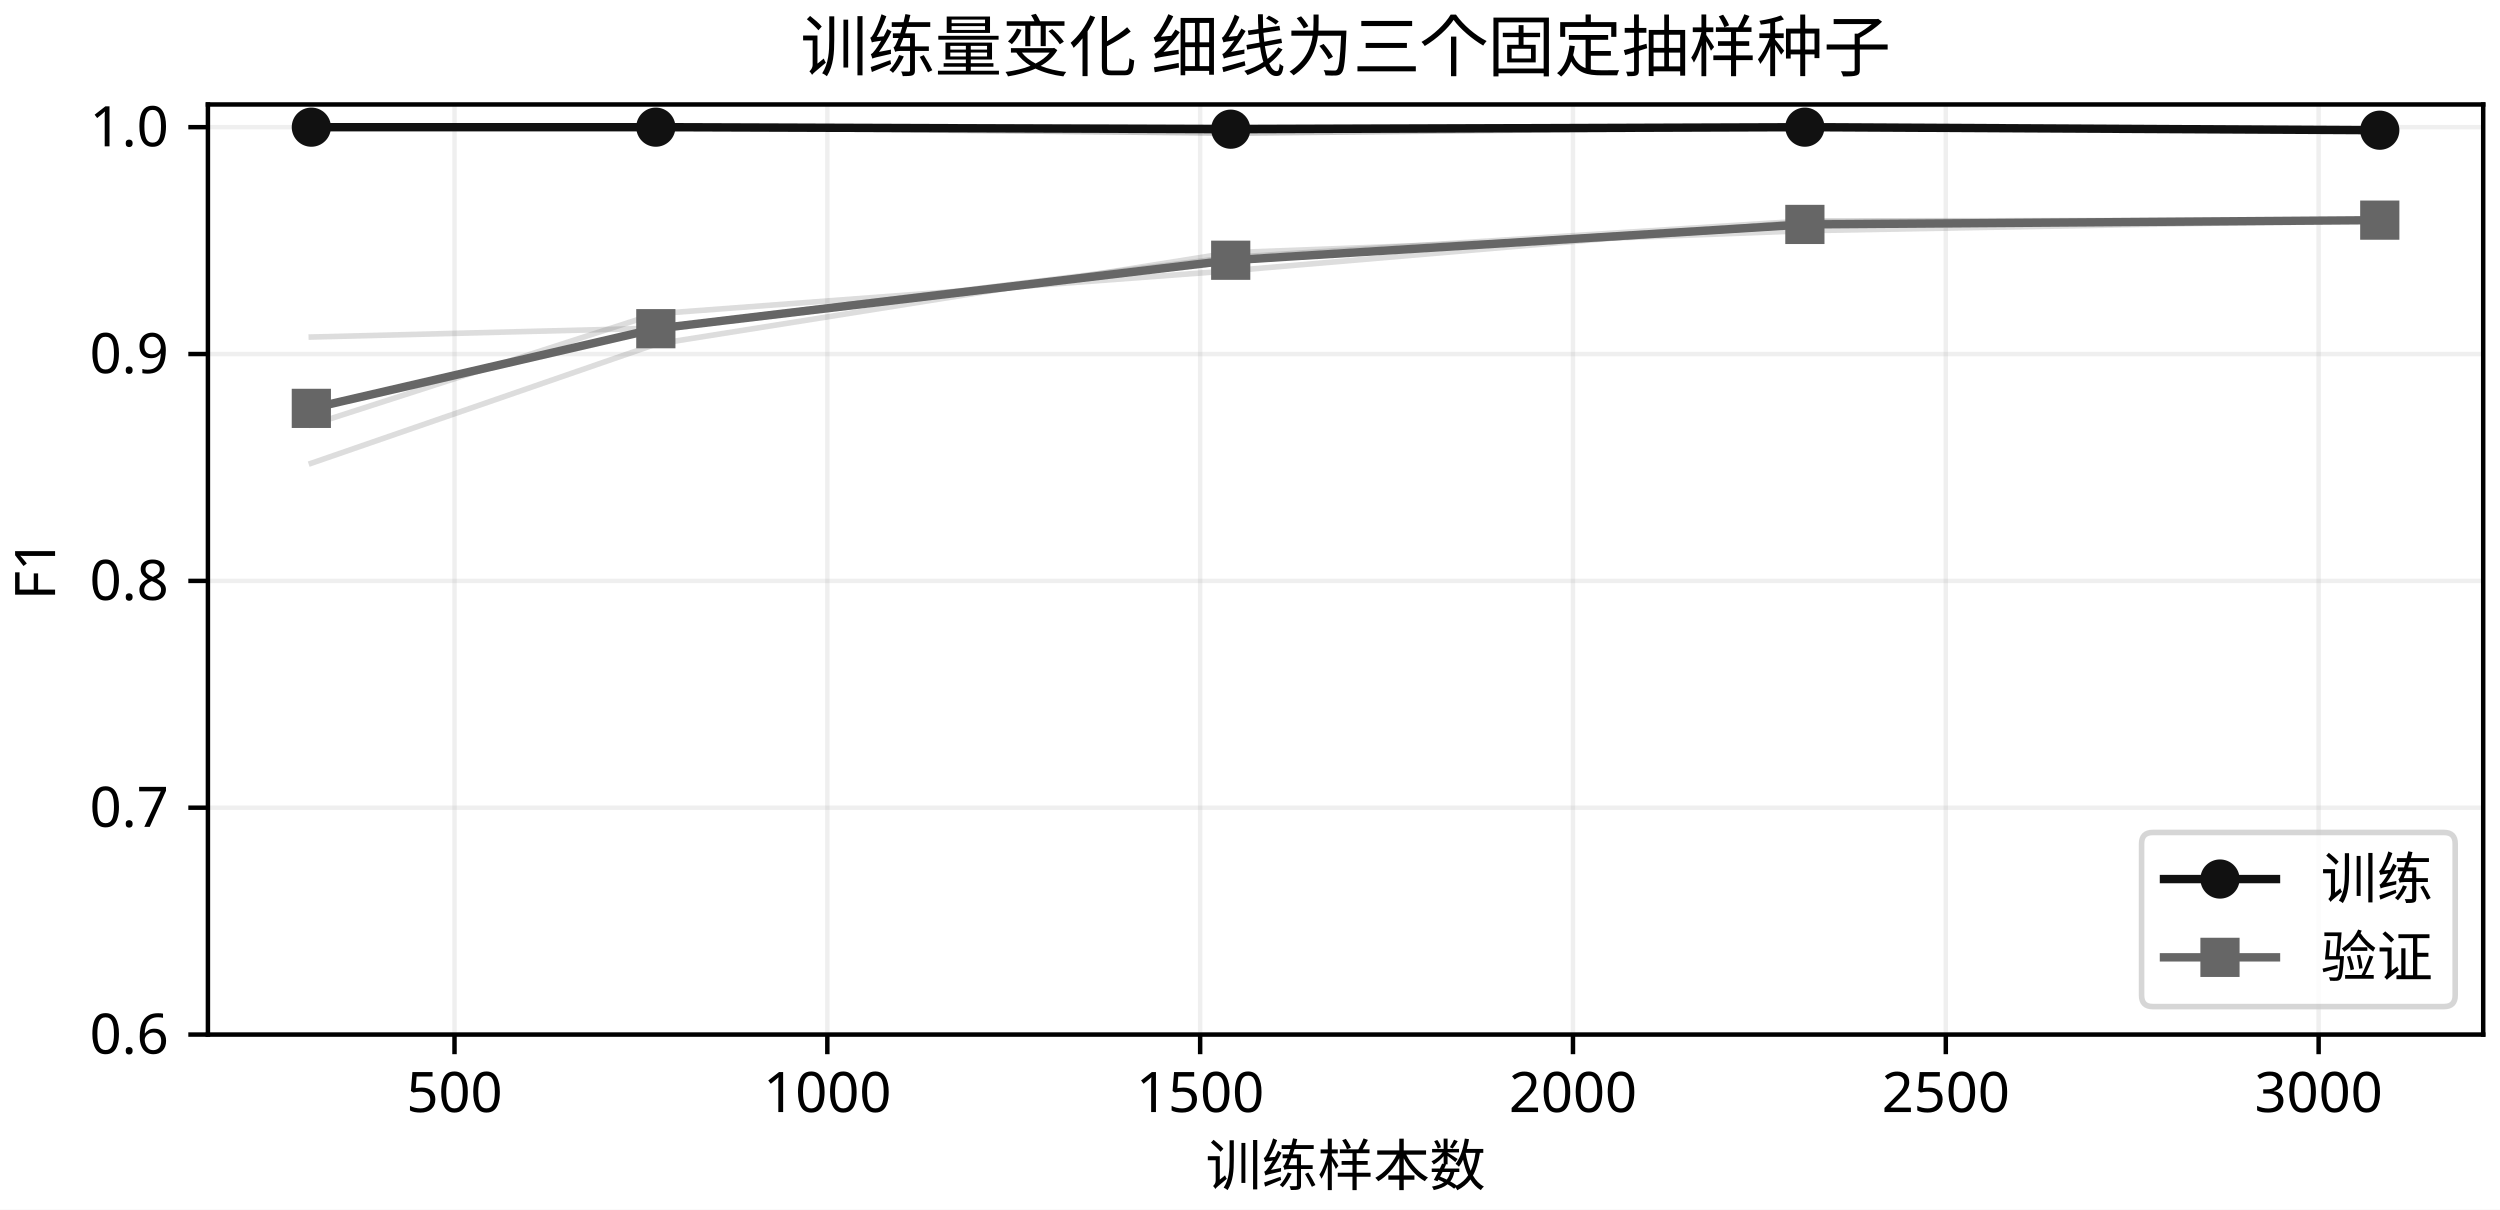
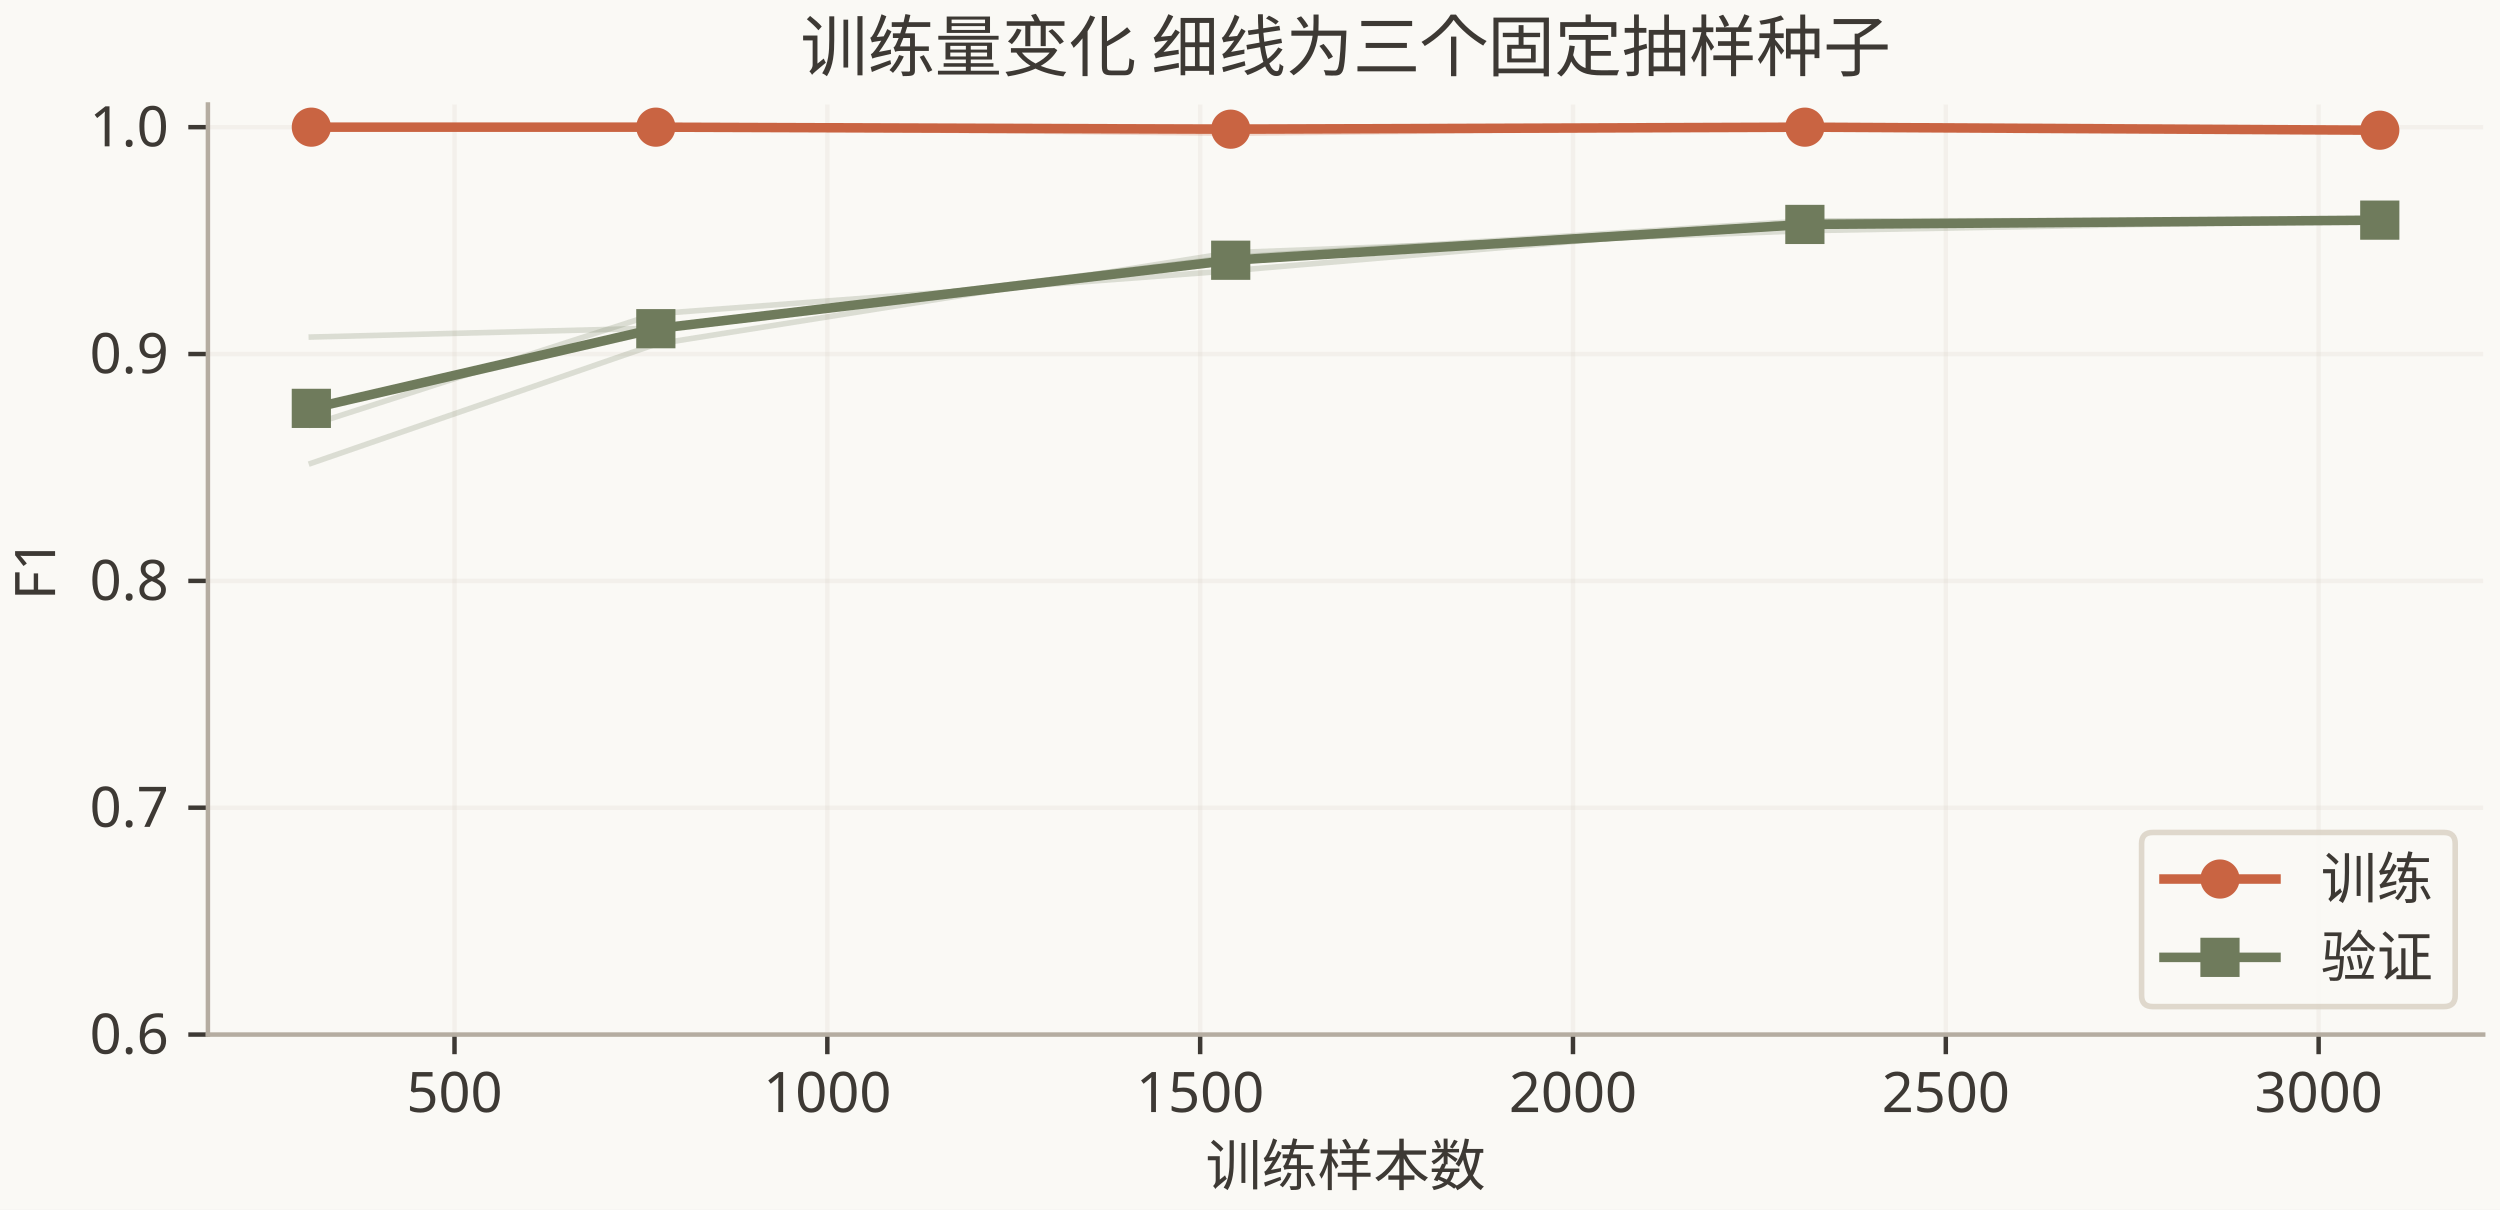
<svg xmlns="http://www.w3.org/2000/svg" xmlns:xlink="http://www.w3.org/1999/xlink" width="446.4pt" height="216pt" viewBox="0 0 446.4 216" version="1.1">
  <defs>
    <style type="text/css">*{stroke-linejoin: round; stroke-linecap: butt}</style>
  </defs>
  <g id="figure_1">
    <g id="patch_1">
-       <path d="M 0 216 L 446.4 216 L 446.4 0 L 0 0 z " style="fill: #ffffff" />
+       <path d="M 0 216 L 446.4 216 L 446.4 0 L 0 0 z " style="fill: #faf9f5" />
    </g>
    <g id="axes_1">
      <g id="patch_2">
-         <path d="M 37.125 184.734 L 443.4 184.734 L 443.4 18.656 L 37.125 18.656 z " style="fill: #ffffff" />
+         <path d="M 37.125 184.734 L 443.4 184.734 L 443.4 18.656 L 37.125 18.656 z " style="fill: #faf9f5" />
      </g>
      <g id="matplotlib.axis_1">
        <g id="xtick_1">
          <g id="line2d_1">
-             <path d="M 81.156 184.734 L 81.156 18.656 " clip-path="url(#pcd414810db)" style="fill: none; stroke: #b0b0b0; stroke-opacity: 0.2; stroke-width: 0.8; stroke-linecap: square" />
+             <path d="M 81.156 184.734 L 81.156 18.656 " clip-path="url(#p715730749b)" style="fill: none; stroke: #d8d1c5; stroke-opacity: 0.2; stroke-width: 0.8; stroke-linecap: square" />
          </g>
          <g id="line2d_2">
            <defs>
-               <path id="m52e3957614" d="M 0 0 L 0 3.5 " style="stroke: #000000; stroke-width: 0.8" />
+               <path id="m10ae7f18d0" d="M 0 0 L 0 3.5 " style="stroke: #3d3934; stroke-width: 0.8" />
            </defs>
            <g>
-               <use xlink:href="#m52e3957614" x="81.156" y="184.734" style="stroke: #000000; stroke-width: 0.8" />
+               <use xlink:href="#m10ae7f18d0" x="81.156" y="184.734" style="fill: #3d3934; stroke: #3d3934; stroke-width: 0.8" />
            </g>
          </g>
          <g id="text_1">
-             <text style="font-size: 10px; font-family: 'SimHei'; text-anchor: middle" x="81.156" y="198.57" transform="rotate(-0 81.15584 198.5701)">500</text>
+             <text style="font-size: 10px; font-family: 'SimHei'; text-anchor: middle; fill: #3d3934" x="81.156" y="198.57" transform="rotate(-0 81.15584 198.5701)">500</text>
          </g>
        </g>
        <g id="xtick_2">
          <g id="line2d_3">
-             <path d="M 147.728 184.734 L 147.728 18.656 " clip-path="url(#pcd414810db)" style="fill: none; stroke: #b0b0b0; stroke-opacity: 0.2; stroke-width: 0.8; stroke-linecap: square" />
+             <path d="M 147.728 184.734 L 147.728 18.656 " clip-path="url(#p715730749b)" style="fill: none; stroke: #d8d1c5; stroke-opacity: 0.2; stroke-width: 0.8; stroke-linecap: square" />
          </g>
          <g id="line2d_4">
            <g>
-               <use xlink:href="#m52e3957614" x="147.728" y="184.734" style="stroke: #000000; stroke-width: 0.8" />
+               <use xlink:href="#m10ae7f18d0" x="147.728" y="184.734" style="fill: #3d3934; stroke: #3d3934; stroke-width: 0.8" />
            </g>
          </g>
          <g id="text_2">
-             <text style="font-size: 10px; font-family: 'SimHei'; text-anchor: middle" x="147.728" y="198.57" transform="rotate(-0 147.7277 198.5701)">1000</text>
+             <text style="font-size: 10px; font-family: 'SimHei'; text-anchor: middle; fill: #3d3934" x="147.728" y="198.57" transform="rotate(-0 147.7277 198.5701)">1000</text>
          </g>
        </g>
        <g id="xtick_3">
          <g id="line2d_5">
-             <path d="M 214.299 184.734 L 214.299 18.656 " clip-path="url(#pcd414810db)" style="fill: none; stroke: #b0b0b0; stroke-opacity: 0.2; stroke-width: 0.8; stroke-linecap: square" />
+             <path d="M 214.299 184.734 L 214.299 18.656 " clip-path="url(#p715730749b)" style="fill: none; stroke: #d8d1c5; stroke-opacity: 0.2; stroke-width: 0.8; stroke-linecap: square" />
          </g>
          <g id="line2d_6">
            <g>
-               <use xlink:href="#m52e3957614" x="214.299" y="184.734" style="stroke: #000000; stroke-width: 0.8" />
+               <use xlink:href="#m10ae7f18d0" x="214.299" y="184.734" style="fill: #3d3934; stroke: #3d3934; stroke-width: 0.8" />
            </g>
          </g>
          <g id="text_3">
-             <text style="font-size: 10px; font-family: 'SimHei'; text-anchor: middle" x="214.299" y="198.57" transform="rotate(-0 214.2995 198.5701)">1500</text>
+             <text style="font-size: 10px; font-family: 'SimHei'; text-anchor: middle; fill: #3d3934" x="214.299" y="198.57" transform="rotate(-0 214.2995 198.5701)">1500</text>
          </g>
        </g>
        <g id="xtick_4">
          <g id="line2d_7">
-             <path d="M 280.871 184.734 L 280.871 18.656 " clip-path="url(#pcd414810db)" style="fill: none; stroke: #b0b0b0; stroke-opacity: 0.2; stroke-width: 0.8; stroke-linecap: square" />
+             <path d="M 280.871 184.734 L 280.871 18.656 " clip-path="url(#p715730749b)" style="fill: none; stroke: #d8d1c5; stroke-opacity: 0.2; stroke-width: 0.8; stroke-linecap: square" />
          </g>
          <g id="line2d_8">
            <g>
-               <use xlink:href="#m52e3957614" x="280.871" y="184.734" style="stroke: #000000; stroke-width: 0.8" />
+               <use xlink:href="#m10ae7f18d0" x="280.871" y="184.734" style="fill: #3d3934; stroke: #3d3934; stroke-width: 0.8" />
            </g>
          </g>
          <g id="text_4">
-             <text style="font-size: 10px; font-family: 'SimHei'; text-anchor: middle" x="280.871" y="198.57" transform="rotate(-0 280.8713 198.5701)">2000</text>
+             <text style="font-size: 10px; font-family: 'SimHei'; text-anchor: middle; fill: #3d3934" x="280.871" y="198.57" transform="rotate(-0 280.8713 198.5701)">2000</text>
          </g>
        </g>
        <g id="xtick_5">
          <g id="line2d_9">
-             <path d="M 347.443 184.734 L 347.443 18.656 " clip-path="url(#pcd414810db)" style="fill: none; stroke: #b0b0b0; stroke-opacity: 0.2; stroke-width: 0.8; stroke-linecap: square" />
+             <path d="M 347.443 184.734 L 347.443 18.656 " clip-path="url(#p715730749b)" style="fill: none; stroke: #d8d1c5; stroke-opacity: 0.2; stroke-width: 0.8; stroke-linecap: square" />
          </g>
          <g id="line2d_10">
            <g>
-               <use xlink:href="#m52e3957614" x="347.443" y="184.734" style="stroke: #000000; stroke-width: 0.8" />
+               <use xlink:href="#m10ae7f18d0" x="347.443" y="184.734" style="fill: #3d3934; stroke: #3d3934; stroke-width: 0.8" />
            </g>
          </g>
          <g id="text_5">
-             <text style="font-size: 10px; font-family: 'SimHei'; text-anchor: middle" x="347.443" y="198.57" transform="rotate(-0 347.4431 198.5701)">2500</text>
+             <text style="font-size: 10px; font-family: 'SimHei'; text-anchor: middle; fill: #3d3934" x="347.443" y="198.57" transform="rotate(-0 347.4431 198.5701)">2500</text>
          </g>
        </g>
        <g id="xtick_6">
          <g id="line2d_11">
-             <path d="M 414.015 184.734 L 414.015 18.656 " clip-path="url(#pcd414810db)" style="fill: none; stroke: #b0b0b0; stroke-opacity: 0.2; stroke-width: 0.8; stroke-linecap: square" />
+             <path d="M 414.015 184.734 L 414.015 18.656 " clip-path="url(#p715730749b)" style="fill: none; stroke: #d8d1c5; stroke-opacity: 0.2; stroke-width: 0.8; stroke-linecap: square" />
          </g>
          <g id="line2d_12">
            <g>
-               <use xlink:href="#m52e3957614" x="414.015" y="184.734" style="stroke: #000000; stroke-width: 0.8" />
+               <use xlink:href="#m10ae7f18d0" x="414.015" y="184.734" style="fill: #3d3934; stroke: #3d3934; stroke-width: 0.8" />
            </g>
          </g>
          <g id="text_6">
-             <text style="font-size: 10px; font-family: 'SimHei'; text-anchor: middle" x="414.015" y="198.57" transform="rotate(-0 414.015 198.5701)">3000</text>
+             <text style="font-size: 10px; font-family: 'SimHei'; text-anchor: middle; fill: #3d3934" x="414.015" y="198.57" transform="rotate(-0 414.015 198.5701)">3000</text>
          </g>
        </g>
        <g id="text_7">
-           <text style="font-size: 10px; font-family: 'SimHei'; text-anchor: middle" x="240.262" y="211.711" transform="rotate(-0 240.2625 211.7107)">训练样本数</text>
+           <text style="font-size: 10px; font-family: 'SimHei'; text-anchor: middle; fill: #3d3934" x="240.262" y="211.711" transform="rotate(-0 240.2625 211.7107)">训练样本数</text>
        </g>
      </g>
      <g id="matplotlib.axis_2">
        <g id="ytick_1">
          <g id="line2d_13">
-             <path d="M 37.125 184.734 L 443.4 184.734 " clip-path="url(#pcd414810db)" style="fill: none; stroke: #b0b0b0; stroke-opacity: 0.2; stroke-width: 0.8; stroke-linecap: square" />
+             <path d="M 37.125 184.734 L 443.4 184.734 " clip-path="url(#p715730749b)" style="fill: none; stroke: #d8d1c5; stroke-opacity: 0.2; stroke-width: 0.8; stroke-linecap: square" />
          </g>
          <g id="line2d_14">
            <defs>
-               <path id="md3b3d32025" d="M 0 0 L -3.5 0 " style="stroke: #000000; stroke-width: 0.8" />
+               <path id="m4587192a0d" d="M 0 0 L -3.5 0 " style="stroke: #3d3934; stroke-width: 0.8" />
            </defs>
            <g>
-               <use xlink:href="#md3b3d32025" x="37.125" y="184.734" style="stroke: #000000; stroke-width: 0.8" />
+               <use xlink:href="#m4587192a0d" x="37.125" y="184.734" style="fill: #3d3934; stroke: #3d3934; stroke-width: 0.8" />
            </g>
          </g>
          <g id="text_8">
-             <text style="font-size: 10px; font-family: 'SimHei'; text-anchor: end" x="30.125" y="188.152" transform="rotate(-0 30.12524 188.1521)">0.6</text>
+             <text style="font-size: 10px; font-family: 'SimHei'; text-anchor: end; fill: #3d3934" x="30.125" y="188.152" transform="rotate(-0 30.12524 188.1521)">0.6</text>
          </g>
        </g>
        <g id="ytick_2">
          <g id="line2d_15">
-             <path d="M 37.125 144.227 L 443.4 144.227 " clip-path="url(#pcd414810db)" style="fill: none; stroke: #b0b0b0; stroke-opacity: 0.2; stroke-width: 0.8; stroke-linecap: square" />
+             <path d="M 37.125 144.227 L 443.4 144.227 " clip-path="url(#p715730749b)" style="fill: none; stroke: #d8d1c5; stroke-opacity: 0.2; stroke-width: 0.8; stroke-linecap: square" />
          </g>
          <g id="line2d_16">
            <g>
-               <use xlink:href="#md3b3d32025" x="37.125" y="144.227" style="stroke: #000000; stroke-width: 0.8" />
+               <use xlink:href="#m4587192a0d" x="37.125" y="144.227" style="fill: #3d3934; stroke: #3d3934; stroke-width: 0.8" />
            </g>
          </g>
          <g id="text_9">
-             <text style="font-size: 10px; font-family: 'SimHei'; text-anchor: end" x="30.125" y="147.645" transform="rotate(-0 30.12524 147.6454)">0.7</text>
+             <text style="font-size: 10px; font-family: 'SimHei'; text-anchor: end; fill: #3d3934" x="30.125" y="147.645" transform="rotate(-0 30.12524 147.6454)">0.7</text>
          </g>
        </g>
        <g id="ytick_3">
          <g id="line2d_17">
-             <path d="M 37.125 103.721 L 443.4 103.721 " clip-path="url(#pcd414810db)" style="fill: none; stroke: #b0b0b0; stroke-opacity: 0.2; stroke-width: 0.8; stroke-linecap: square" />
+             <path d="M 37.125 103.721 L 443.4 103.721 " clip-path="url(#p715730749b)" style="fill: none; stroke: #d8d1c5; stroke-opacity: 0.2; stroke-width: 0.8; stroke-linecap: square" />
          </g>
          <g id="line2d_18">
            <g>
-               <use xlink:href="#md3b3d32025" x="37.125" y="103.721" style="stroke: #000000; stroke-width: 0.8" />
+               <use xlink:href="#m4587192a0d" x="37.125" y="103.721" style="fill: #3d3934; stroke: #3d3934; stroke-width: 0.8" />
            </g>
          </g>
          <g id="text_10">
-             <text style="font-size: 10px; font-family: 'SimHei'; text-anchor: end" x="30.125" y="107.139" transform="rotate(-0 30.12524 107.1386)">0.8</text>
+             <text style="font-size: 10px; font-family: 'SimHei'; text-anchor: end; fill: #3d3934" x="30.125" y="107.139" transform="rotate(-0 30.12524 107.1386)">0.8</text>
          </g>
        </g>
        <g id="ytick_4">
          <g id="line2d_19">
-             <path d="M 37.125 63.214 L 443.4 63.214 " clip-path="url(#pcd414810db)" style="fill: none; stroke: #b0b0b0; stroke-opacity: 0.2; stroke-width: 0.8; stroke-linecap: square" />
+             <path d="M 37.125 63.214 L 443.4 63.214 " clip-path="url(#p715730749b)" style="fill: none; stroke: #d8d1c5; stroke-opacity: 0.2; stroke-width: 0.8; stroke-linecap: square" />
          </g>
          <g id="line2d_20">
            <g>
-               <use xlink:href="#md3b3d32025" x="37.125" y="63.214" style="stroke: #000000; stroke-width: 0.8" />
+               <use xlink:href="#m4587192a0d" x="37.125" y="63.214" style="fill: #3d3934; stroke: #3d3934; stroke-width: 0.8" />
            </g>
          </g>
          <g id="text_11">
-             <text style="font-size: 10px; font-family: 'SimHei'; text-anchor: end" x="30.125" y="66.632" transform="rotate(-0 30.12524 66.63188)">0.9</text>
+             <text style="font-size: 10px; font-family: 'SimHei'; text-anchor: end; fill: #3d3934" x="30.125" y="66.632" transform="rotate(-0 30.12524 66.63188)">0.9</text>
          </g>
        </g>
        <g id="ytick_5">
          <g id="line2d_21">
-             <path d="M 37.125 22.707 L 443.4 22.707 " clip-path="url(#pcd414810db)" style="fill: none; stroke: #b0b0b0; stroke-opacity: 0.2; stroke-width: 0.8; stroke-linecap: square" />
+             <path d="M 37.125 22.707 L 443.4 22.707 " clip-path="url(#p715730749b)" style="fill: none; stroke: #d8d1c5; stroke-opacity: 0.2; stroke-width: 0.8; stroke-linecap: square" />
          </g>
          <g id="line2d_22">
            <g>
-               <use xlink:href="#md3b3d32025" x="37.125" y="22.707" style="stroke: #000000; stroke-width: 0.8" />
+               <use xlink:href="#m4587192a0d" x="37.125" y="22.707" style="fill: #3d3934; stroke: #3d3934; stroke-width: 0.8" />
            </g>
          </g>
          <g id="text_12">
-             <text style="font-size: 10px; font-family: 'SimHei'; text-anchor: end" x="30.125" y="26.125" transform="rotate(-0 30.12524 26.12513)">1.0</text>
+             <text style="font-size: 10px; font-family: 'SimHei'; text-anchor: end; fill: #3d3934" x="30.125" y="26.125" transform="rotate(-0 30.12524 26.12513)">1.0</text>
          </g>
        </g>
        <g id="text_13">
-           <text style="font-size: 10px; font-family: 'SimHei'; text-anchor: middle" x="9.836" y="101.695" transform="rotate(-90 9.836177 101.6953)">F1</text>
+           <text style="font-size: 10px; font-family: 'SimHei'; text-anchor: middle; fill: #3d3934" x="9.836" y="101.695" transform="rotate(-90 9.836177 101.6953)">F1</text>
        </g>
      </g>
      <g id="line2d_23">
-         <path d="M 55.592 22.707 L 117.105 22.707 L 219.758 22.707 L 322.279 22.707 L 424.933 23.251 " clip-path="url(#pcd414810db)" style="fill: none; stroke: #111111; stroke-opacity: 0.22; stroke-linecap: square" />
+         <path d="M 55.592 22.707 L 117.105 22.707 L 219.758 22.707 L 322.279 22.707 L 424.933 23.251 " clip-path="url(#p715730749b)" style="fill: none; stroke: #c96442; stroke-opacity: 0.22; stroke-linecap: square" />
      </g>
      <g id="line2d_24">
-         <path d="M 55.592 22.707 L 117.105 22.707 L 219.758 22.707 L 322.279 22.707 L 424.933 23.251 " clip-path="url(#pcd414810db)" style="fill: none; stroke: #111111; stroke-opacity: 0.22; stroke-linecap: square" />
+         <path d="M 55.592 22.707 L 117.105 22.707 L 219.758 22.707 L 322.279 22.707 L 424.933 23.251 " clip-path="url(#p715730749b)" style="fill: none; stroke: #c96442; stroke-opacity: 0.22; stroke-linecap: square" />
      </g>
      <g id="line2d_25">
-         <path d="M 55.592 22.707 L 117.105 22.707 L 219.758 23.793 L 322.279 22.707 L 424.933 23.251 " clip-path="url(#pcd414810db)" style="fill: none; stroke: #111111; stroke-opacity: 0.22; stroke-linecap: square" />
+         <path d="M 55.592 22.707 L 117.105 22.707 L 219.758 23.793 L 322.279 22.707 L 424.933 23.251 " clip-path="url(#p715730749b)" style="fill: none; stroke: #c96442; stroke-opacity: 0.22; stroke-linecap: square" />
      </g>
      <g id="line2d_26">
-         <path d="M 55.592 22.707 L 117.105 22.707 L 219.758 23.069 L 322.279 22.707 L 424.933 23.251 " clip-path="url(#pcd414810db)" style="fill: none; stroke: #111111; stroke-width: 1.5; stroke-linecap: square" />
+         <path d="M 55.592 22.707 L 117.105 22.707 L 219.758 23.069 L 322.279 22.707 L 424.933 23.251 " clip-path="url(#p715730749b)" style="fill: none; stroke: #c96442; stroke-width: 1.7; stroke-linecap: square" />
        <defs>
-           <path id="m0bfe622dcd" d="M 0 3 C 0.796 3 1.559 2.684 2.121 2.121 C 2.684 1.559 3 0.796 3 0 C 3 -0.796 2.684 -1.559 2.121 -2.121 C 1.559 -2.684 0.796 -3 0 -3 C -0.796 -3 -1.559 -2.684 -2.121 -2.121 C -2.684 -1.559 -3 -0.796 -3 0 C -3 0.796 -2.684 1.559 -2.121 2.121 C -1.559 2.684 -0.796 3 0 3 z " style="stroke: #111111" />
+           <path id="mfd73268fc2" d="M 0 3 C 0.796 3 1.559 2.684 2.121 2.121 C 2.684 1.559 3 0.796 3 0 C 3 -0.796 2.684 -1.559 2.121 -2.121 C 1.559 -2.684 0.796 -3 0 -3 C -0.796 -3 -1.559 -2.684 -2.121 -2.121 C -2.684 -1.559 -3 -0.796 -3 0 C -3 0.796 -2.684 1.559 -2.121 2.121 C -1.559 2.684 -0.796 3 0 3 z " style="stroke: #c96442" />
        </defs>
-         <g clip-path="url(#pcd414810db)">
-           <use xlink:href="#m0bfe622dcd" x="55.592" y="22.707" style="fill: #111111; stroke: #111111" />
-           <use xlink:href="#m0bfe622dcd" x="117.105" y="22.707" style="fill: #111111; stroke: #111111" />
-           <use xlink:href="#m0bfe622dcd" x="219.758" y="23.069" style="fill: #111111; stroke: #111111" />
-           <use xlink:href="#m0bfe622dcd" x="322.279" y="22.707" style="fill: #111111; stroke: #111111" />
-           <use xlink:href="#m0bfe622dcd" x="424.933" y="23.251" style="fill: #111111; stroke: #111111" />
+         <g clip-path="url(#p715730749b)">
+           <use xlink:href="#mfd73268fc2" x="55.592" y="22.707" style="fill: #c96442; stroke: #c96442" />
+           <use xlink:href="#mfd73268fc2" x="117.105" y="22.707" style="fill: #c96442; stroke: #c96442" />
+           <use xlink:href="#mfd73268fc2" x="219.758" y="23.069" style="fill: #c96442; stroke: #c96442" />
+           <use xlink:href="#mfd73268fc2" x="322.279" y="22.707" style="fill: #c96442; stroke: #c96442" />
+           <use xlink:href="#mfd73268fc2" x="424.933" y="23.251" style="fill: #c96442; stroke: #c96442" />
        </g>
      </g>
      <g id="line2d_27">
-         <path d="M 55.592 75.861 L 117.105 56.024 L 219.758 48.344 L 322.279 39.585 L 424.933 39.308 " clip-path="url(#pcd414810db)" style="fill: none; stroke: #666666; stroke-opacity: 0.22; stroke-linecap: square" />
+         <path d="M 55.592 75.861 L 117.105 56.024 L 219.758 48.344 L 322.279 39.585 L 424.933 39.308 " clip-path="url(#p715730749b)" style="fill: none; stroke: #6f7b5c; stroke-opacity: 0.22; stroke-linecap: square" />
      </g>
      <g id="line2d_28">
-         <path d="M 55.592 82.717 L 117.105 61.453 L 219.758 45.115 L 322.279 41.196 L 424.933 39.308 " clip-path="url(#pcd414810db)" style="fill: none; stroke: #666666; stroke-opacity: 0.22; stroke-linecap: square" />
+         <path d="M 55.592 82.717 L 117.105 61.453 L 219.758 45.115 L 322.279 41.196 L 424.933 39.308 " clip-path="url(#p715730749b)" style="fill: none; stroke: #6f7b5c; stroke-opacity: 0.22; stroke-linecap: square" />
      </g>
      <g id="line2d_29">
-         <path d="M 55.592 60.18 L 117.105 58.599 L 219.758 45.949 L 322.279 39.445 L 424.933 39.308 " clip-path="url(#pcd414810db)" style="fill: none; stroke: #666666; stroke-opacity: 0.22; stroke-linecap: square" />
+         <path d="M 55.592 60.18 L 117.105 58.599 L 219.758 45.949 L 322.279 39.445 L 424.933 39.308 " clip-path="url(#p715730749b)" style="fill: none; stroke: #6f7b5c; stroke-opacity: 0.22; stroke-linecap: square" />
      </g>
      <g id="line2d_30">
-         <path d="M 55.592 72.919 L 117.105 58.692 L 219.758 46.469 L 322.279 40.075 L 424.933 39.308 " clip-path="url(#pcd414810db)" style="fill: none; stroke: #666666; stroke-width: 1.5; stroke-linecap: square" />
+         <path d="M 55.592 72.919 L 117.105 58.692 L 219.758 46.469 L 322.279 40.075 L 424.933 39.308 " clip-path="url(#p715730749b)" style="fill: none; stroke: #6f7b5c; stroke-width: 1.7; stroke-linecap: square" />
        <defs>
-           <path id="mf3a927ef46" d="M -3 3 L 3 3 L 3 -3 L -3 -3 z " style="stroke: #666666; stroke-linejoin: miter" />
+           <path id="m0c657f93f2" d="M -3 3 L 3 3 L 3 -3 L -3 -3 z " style="stroke: #6f7b5c; stroke-linejoin: miter" />
        </defs>
-         <g clip-path="url(#pcd414810db)">
-           <use xlink:href="#mf3a927ef46" x="55.592" y="72.919" style="fill: #666666; stroke: #666666; stroke-linejoin: miter" />
-           <use xlink:href="#mf3a927ef46" x="117.105" y="58.692" style="fill: #666666; stroke: #666666; stroke-linejoin: miter" />
-           <use xlink:href="#mf3a927ef46" x="219.758" y="46.469" style="fill: #666666; stroke: #666666; stroke-linejoin: miter" />
-           <use xlink:href="#mf3a927ef46" x="322.279" y="40.075" style="fill: #666666; stroke: #666666; stroke-linejoin: miter" />
-           <use xlink:href="#mf3a927ef46" x="424.933" y="39.308" style="fill: #666666; stroke: #666666; stroke-linejoin: miter" />
+         <g clip-path="url(#p715730749b)">
+           <use xlink:href="#m0c657f93f2" x="55.592" y="72.919" style="fill: #6f7b5c; stroke: #6f7b5c; stroke-linejoin: miter" />
+           <use xlink:href="#m0c657f93f2" x="117.105" y="58.692" style="fill: #6f7b5c; stroke: #6f7b5c; stroke-linejoin: miter" />
+           <use xlink:href="#m0c657f93f2" x="219.758" y="46.469" style="fill: #6f7b5c; stroke: #6f7b5c; stroke-linejoin: miter" />
+           <use xlink:href="#m0c657f93f2" x="322.279" y="40.075" style="fill: #6f7b5c; stroke: #6f7b5c; stroke-linejoin: miter" />
+           <use xlink:href="#m0c657f93f2" x="424.933" y="39.308" style="fill: #6f7b5c; stroke: #6f7b5c; stroke-linejoin: miter" />
        </g>
      </g>
      <g id="patch_3">
-         <path d="M 37.125 184.734 L 37.125 18.656 " style="fill: none; stroke: #000000; stroke-width: 0.8; stroke-linejoin: miter; stroke-linecap: square" />
+         <path d="M 37.125 184.734 L 37.125 18.656 " style="fill: none; stroke: #b5ada1; stroke-width: 0.8; stroke-linejoin: miter; stroke-linecap: square" />
      </g>
      <g id="patch_4">
-         <path d="M 443.4 184.734 L 443.4 18.656 " style="fill: none; stroke: #000000; stroke-width: 0.8; stroke-linejoin: miter; stroke-linecap: square" />
-       </g>
-       <g id="patch_5">
-         <path d="M 37.125 184.734 L 443.4 184.734 " style="fill: none; stroke: #000000; stroke-width: 0.8; stroke-linejoin: miter; stroke-linecap: square" />
-       </g>
-       <g id="patch_6">
-         <path d="M 37.125 18.656 L 443.4 18.656 " style="fill: none; stroke: #000000; stroke-width: 0.8; stroke-linejoin: miter; stroke-linecap: square" />
+         <path d="M 37.125 184.734 L 443.4 184.734 " style="fill: none; stroke: #b5ada1; stroke-width: 0.8; stroke-linejoin: miter; stroke-linecap: square" />
      </g>
      <g id="text_14">
-         <text style="font-size: 12px; font-family: 'SimHei'; text-anchor: middle" x="240.262" y="12.656" transform="rotate(-0 240.2625 12.65649)">训练量变化 细线为三个固定抽样种子</text>
+         <text style="font-size: 12px; font-family: 'SimHei'; text-anchor: middle; fill: #3d3934" x="240.262" y="12.656" transform="rotate(-0 240.2625 12.65649)">训练量变化 细线为三个固定抽样种子</text>
      </g>
      <g id="legend_1">
-         <g id="patch_7">
-           <path d="M 384.4 179.734 L 436.4 179.734 Q 438.4 179.734 438.4 177.734 L 438.4 150.648 Q 438.4 148.648 436.4 148.648 L 384.4 148.648 Q 382.4 148.648 382.4 150.648 L 382.4 177.734 Q 382.4 179.734 384.4 179.734 z " style="fill: #ffffff; opacity: 0.8; stroke: #cccccc; stroke-linejoin: miter" />
+         <g id="patch_5">
+           <path d="M 384.4 179.734 L 436.4 179.734 Q 438.4 179.734 438.4 177.734 L 438.4 150.648 Q 438.4 148.648 436.4 148.648 L 384.4 148.648 Q 382.4 148.648 382.4 150.648 L 382.4 177.734 Q 382.4 179.734 384.4 179.734 z " style="fill: #faf9f5; opacity: 0.95; stroke: #ddd6ca; stroke-linejoin: miter" />
        </g>
        <g id="line2d_31">
-           <path d="M 386.4 156.961 L 396.4 156.961 L 406.4 156.961 " style="fill: none; stroke: #111111; stroke-width: 1.5; stroke-linecap: square" />
+           <path d="M 386.4 156.961 L 396.4 156.961 L 406.4 156.961 " style="fill: none; stroke: #c96442; stroke-width: 1.7; stroke-linecap: square" />
          <g>
-             <use xlink:href="#m0bfe622dcd" x="396.4" y="156.961" style="fill: #111111; stroke: #111111" />
+             <use xlink:href="#mfd73268fc2" x="396.4" y="156.961" style="fill: #c96442; stroke: #c96442" />
          </g>
        </g>
        <g id="text_15">
-           <text style="font-size: 10px; font-family: 'SimHei'; text-anchor: start" x="414.4" y="160.461" transform="rotate(-0 414.3998 160.4607)">训练</text>
+           <text style="font-size: 10px; font-family: 'SimHei'; text-anchor: start; fill: #3d3934" x="414.4" y="160.461" transform="rotate(-0 414.3998 160.4607)">训练</text>
        </g>
        <g id="line2d_32">
-           <path d="M 386.4 170.945 L 396.4 170.945 L 406.4 170.945 " style="fill: none; stroke: #666666; stroke-width: 1.5; stroke-linecap: square" />
+           <path d="M 386.4 170.945 L 396.4 170.945 L 406.4 170.945 " style="fill: none; stroke: #6f7b5c; stroke-width: 1.7; stroke-linecap: square" />
          <g>
-             <use xlink:href="#mf3a927ef46" x="396.4" y="170.945" style="fill: #666666; stroke: #666666; stroke-linejoin: miter" />
+             <use xlink:href="#m0c657f93f2" x="396.4" y="170.945" style="fill: #6f7b5c; stroke: #6f7b5c; stroke-linejoin: miter" />
          </g>
        </g>
        <g id="text_16">
-           <text style="font-size: 10px; font-family: 'SimHei'; text-anchor: start" x="414.4" y="174.445" transform="rotate(-0 414.3998 174.4451)">验证</text>
+           <text style="font-size: 10px; font-family: 'SimHei'; text-anchor: start; fill: #3d3934" x="414.4" y="174.445" transform="rotate(-0 414.3998 174.4451)">验证</text>
        </g>
      </g>
    </g>
  </g>
  <defs>
-     <clipPath id="pcd414810db">
+     <clipPath id="p715730749b">
      <rect x="37.125" y="18.656" width="406.275" height="166.078" />
    </clipPath>
  </defs>
</svg>
